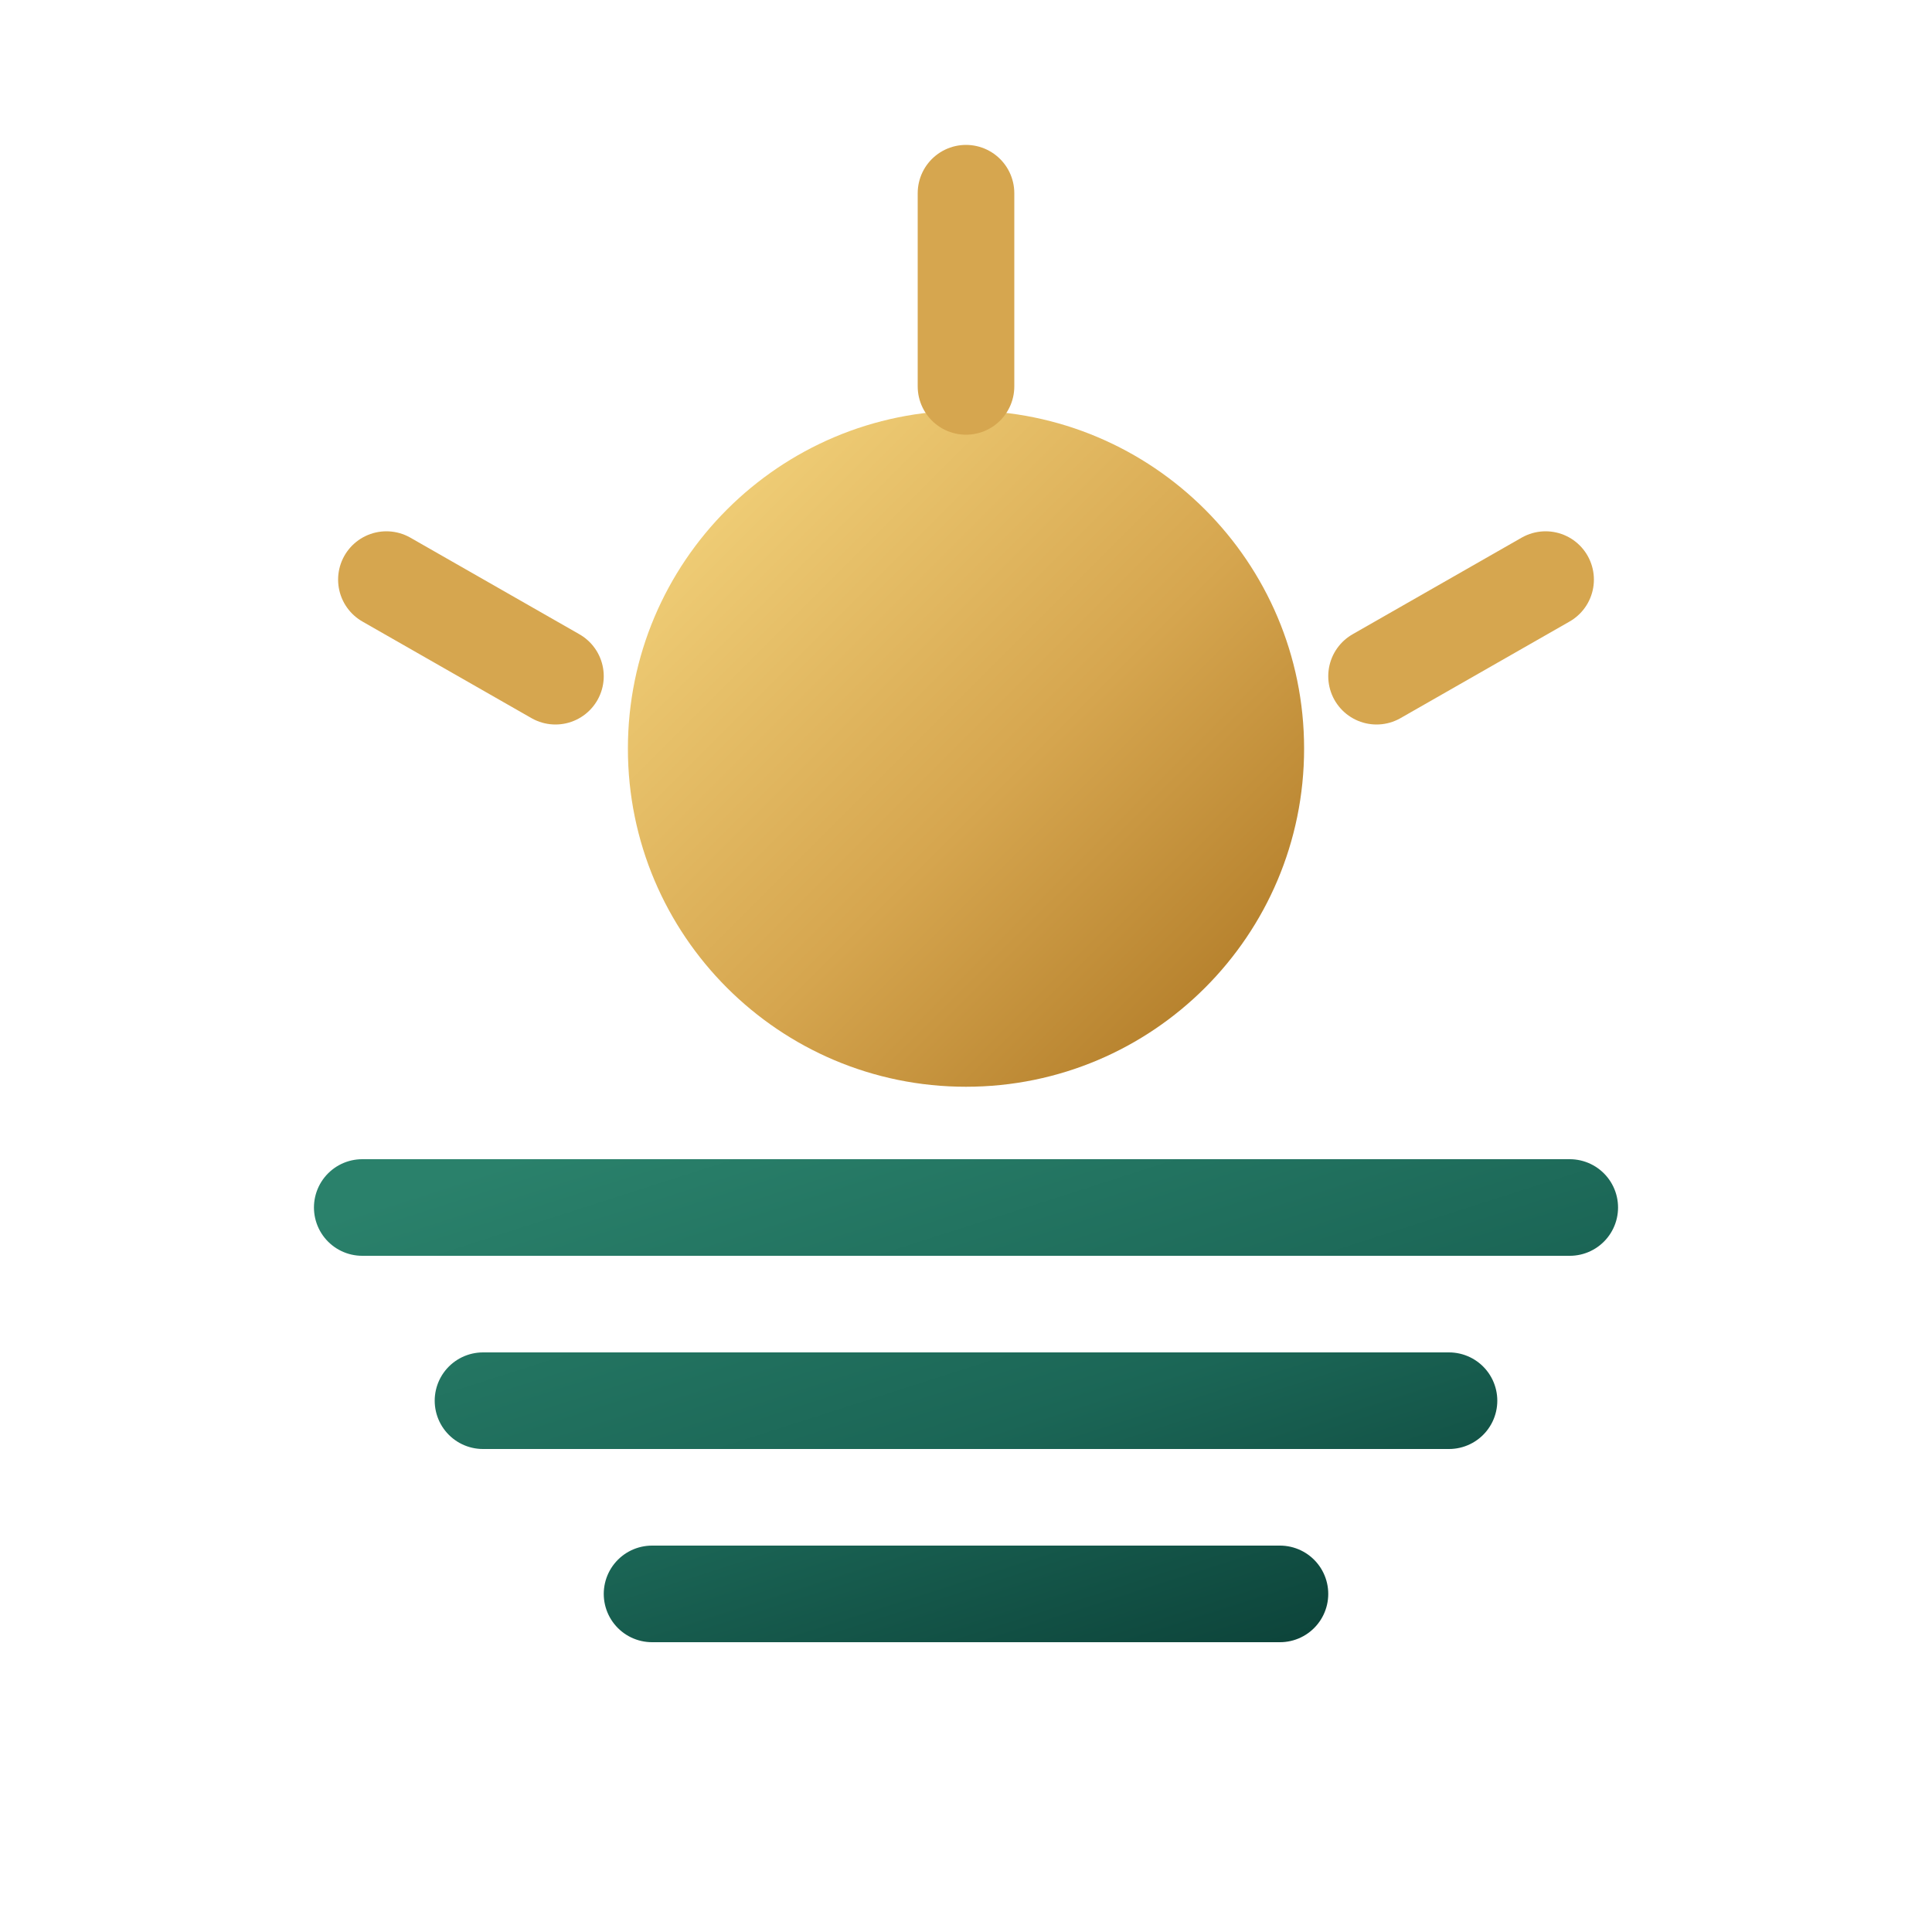
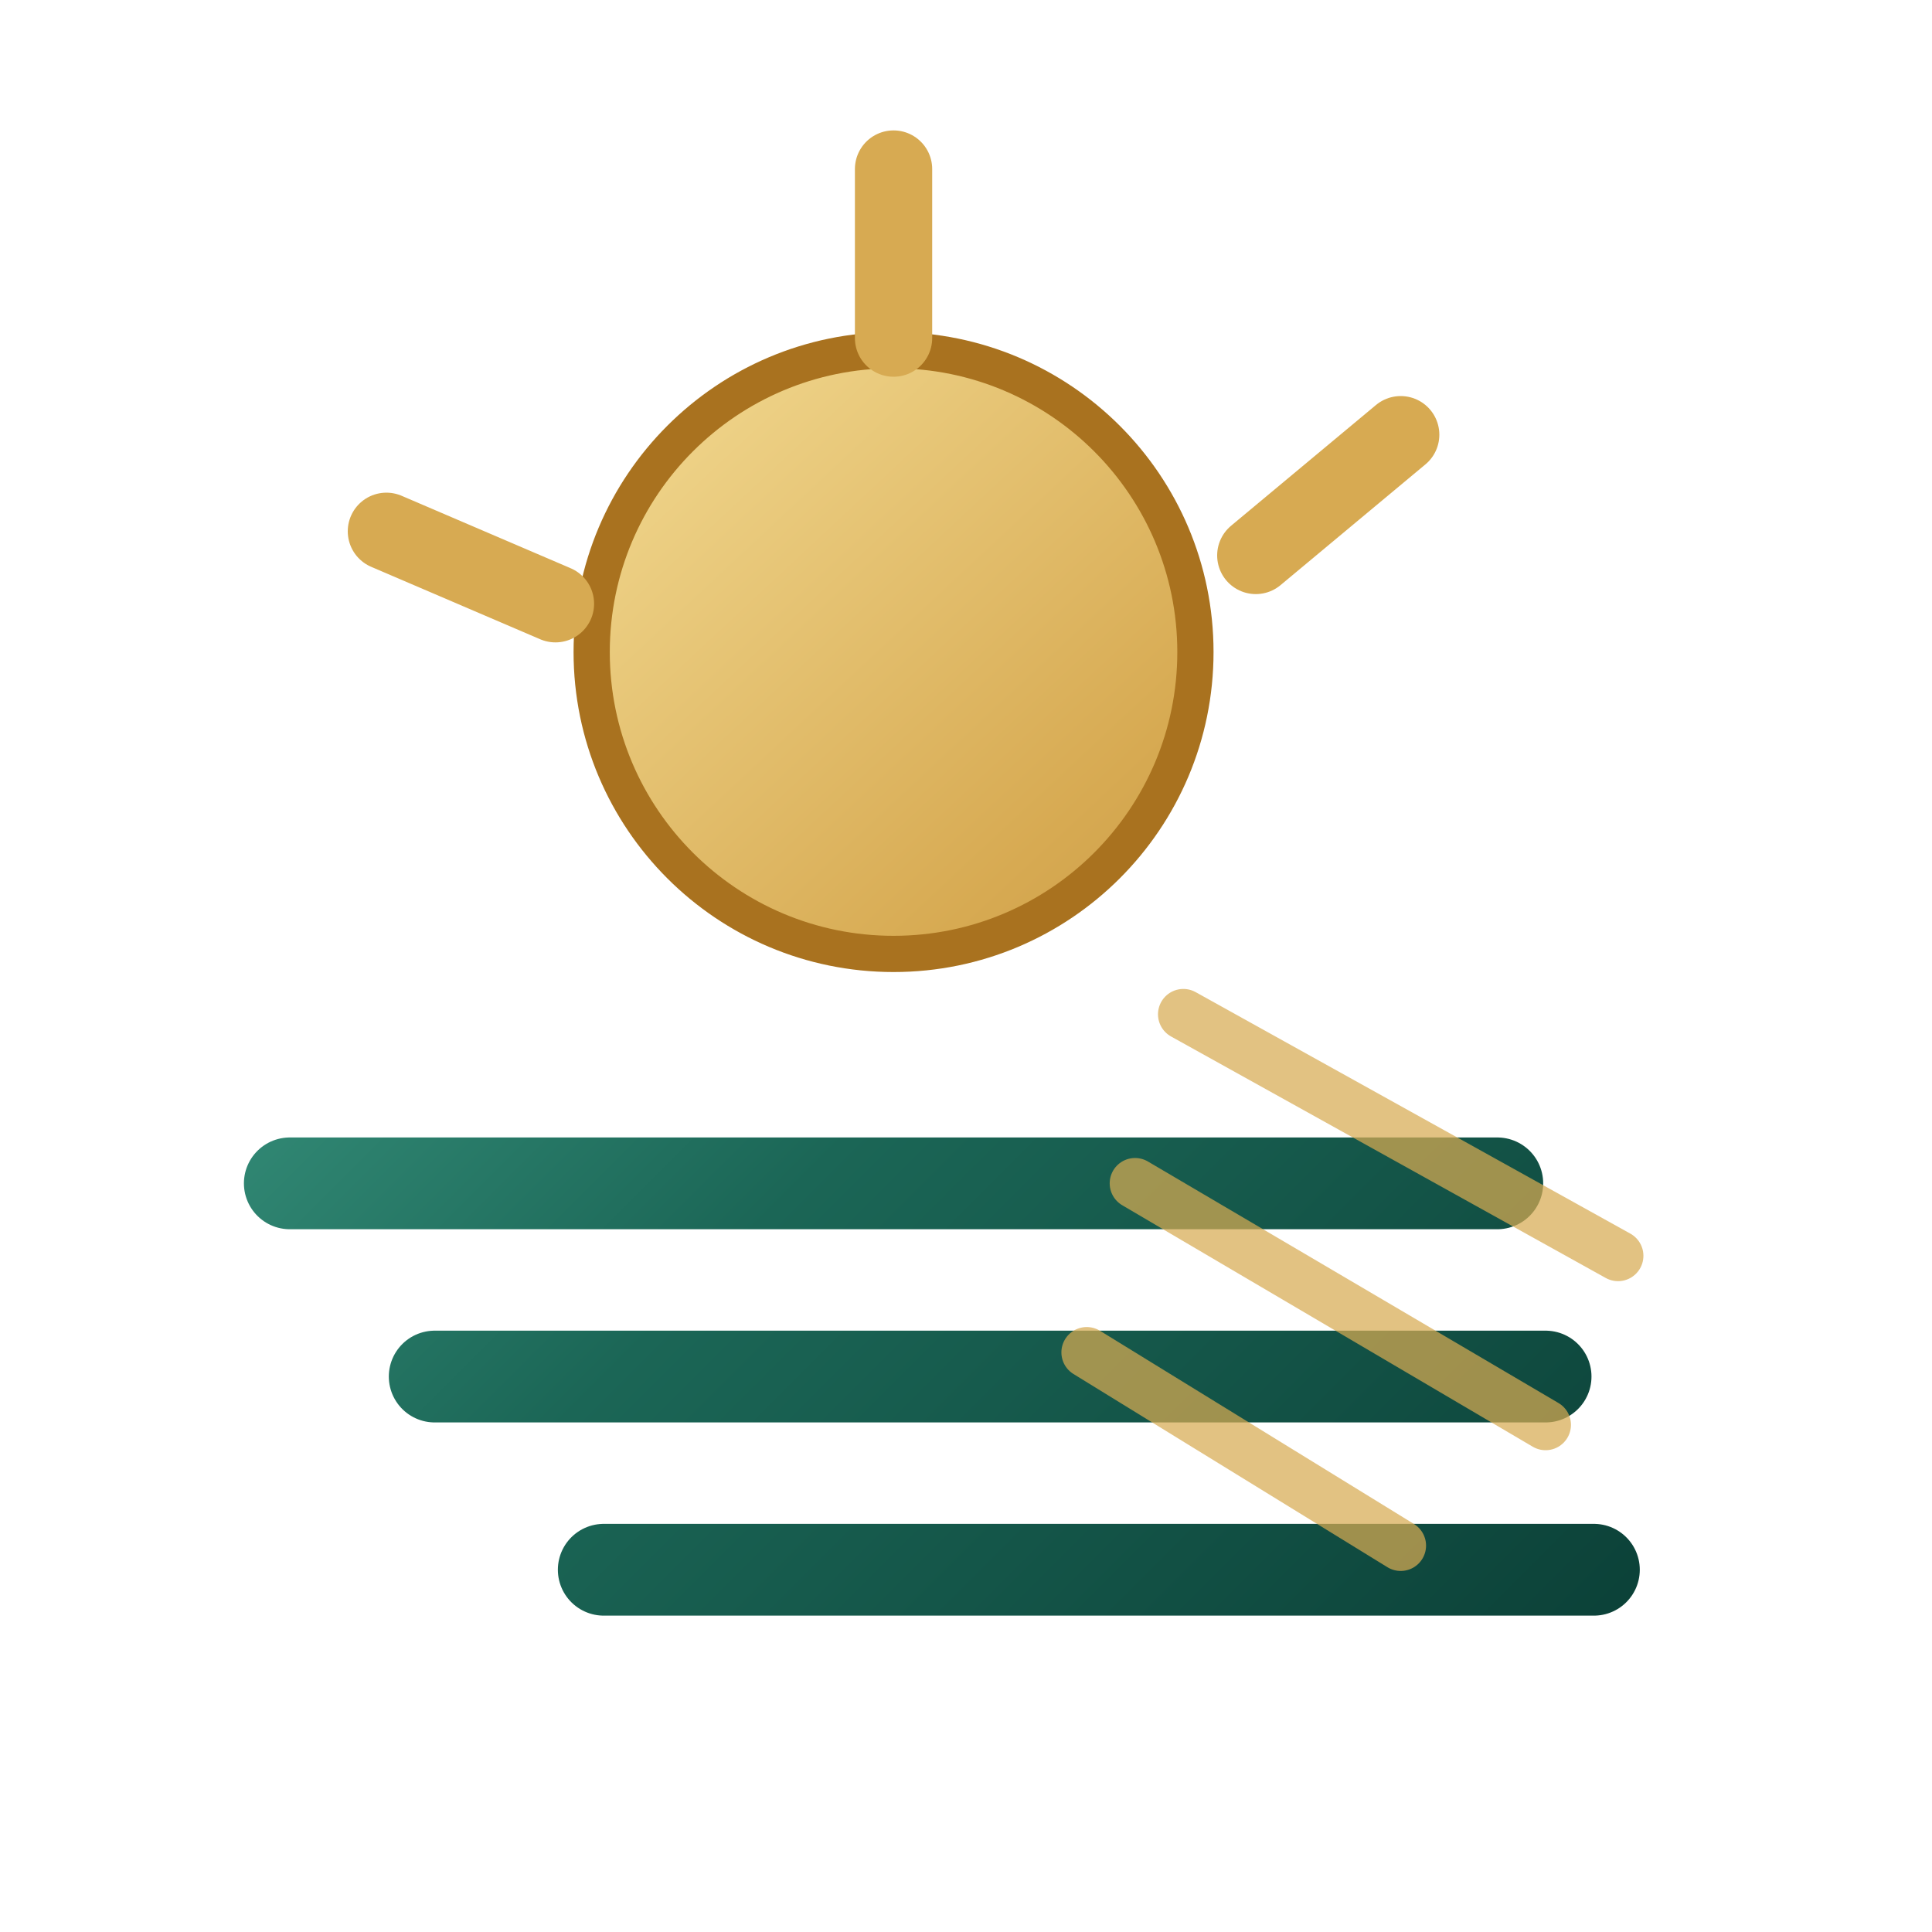
<svg xmlns="http://www.w3.org/2000/svg" viewBox="0 0 80 80" fill="none">
  <defs>
-     <linearGradient id="g" x1="0" y1="0" x2="1" y2="1">
-       <stop offset="0" stop-color="#F7D982" />
-       <stop offset=".55" stop-color="#D6A64F" />
-       <stop offset="1" stop-color="#A9721F" />
+     <linearGradient id="gold" x1="12" y1="10" x2="68" y2="70" gradientUnits="userSpaceOnUse">
+       <stop stop-color="#FFF0AF" />
+       <stop offset=".48" stop-color="#D7AA52" />
+       <stop offset="1" stop-color="#9B651B" />
    </linearGradient>
-     <linearGradient id="e" x1="0" y1="0" x2="1" y2="1">
-       <stop offset="0" stop-color="#2A816B" />
-       <stop offset=".55" stop-color="#1B6656" />
+     <linearGradient id="teal" x1="12" y1="12" x2="68" y2="68" gradientUnits="userSpaceOnUse">
+       <stop stop-color="#4DB39A" />
+       <stop offset=".52" stop-color="#1B6656" />
      <stop offset="1" stop-color="#0B4037" />
    </linearGradient>
-     <linearGradient id="b" x1="0" y1="0" x2="1" y2="1">
-       <stop offset="0" stop-color="#9BE8F7" />
-       <stop offset=".55" stop-color="#5BC7E6" />
-       <stop offset="1" stop-color="#2A9BC7" />
-     </linearGradient>
-     <linearGradient id="c" x1="0" y1="0" x2="1" y2="1">
-       <stop offset="0" stop-color="#FFFDF5" />
-       <stop offset="1" stop-color="#F1E4C7" />
+     <linearGradient id="cream" x1="18" y1="16" x2="62" y2="66" gradientUnits="userSpaceOnUse">
+       <stop stop-color="#FFFDF5" />
+       <stop offset="1" stop-color="#EEDDBA" />
    </linearGradient>
  </defs>
  <g stroke-linecap="round" stroke-linejoin="round">
-     <circle cx="40" cy="31" r="14" fill="url(#g)" />
-     <path d="M15 50h50M20 58h40M27 66h26" stroke="url(#e)" stroke-width="4" />
-     <path d="M40 8v8M16 24l7 4M64 24l-7 4" stroke="#D6A64F" stroke-width="4" />
+     <circle cx="37" cy="27" r="12.5" fill="url(#gold)" stroke="#A9721F" stroke-width="1.5" />
+     <path d="M37 7v7M16 22l7 3M58 18l-6 5" stroke="#D7AA52" stroke-width="3.2" />
+     <path d="M12 49h50M18 57h46M25 65h41" stroke="url(#teal)" stroke-width="3.8" />
+     <path d="M49 42 67 52M47 49l17 10M45 56l13 8" stroke="#D7AA52" stroke-width="2.1" opacity=".72" />
  </g>
</svg>
